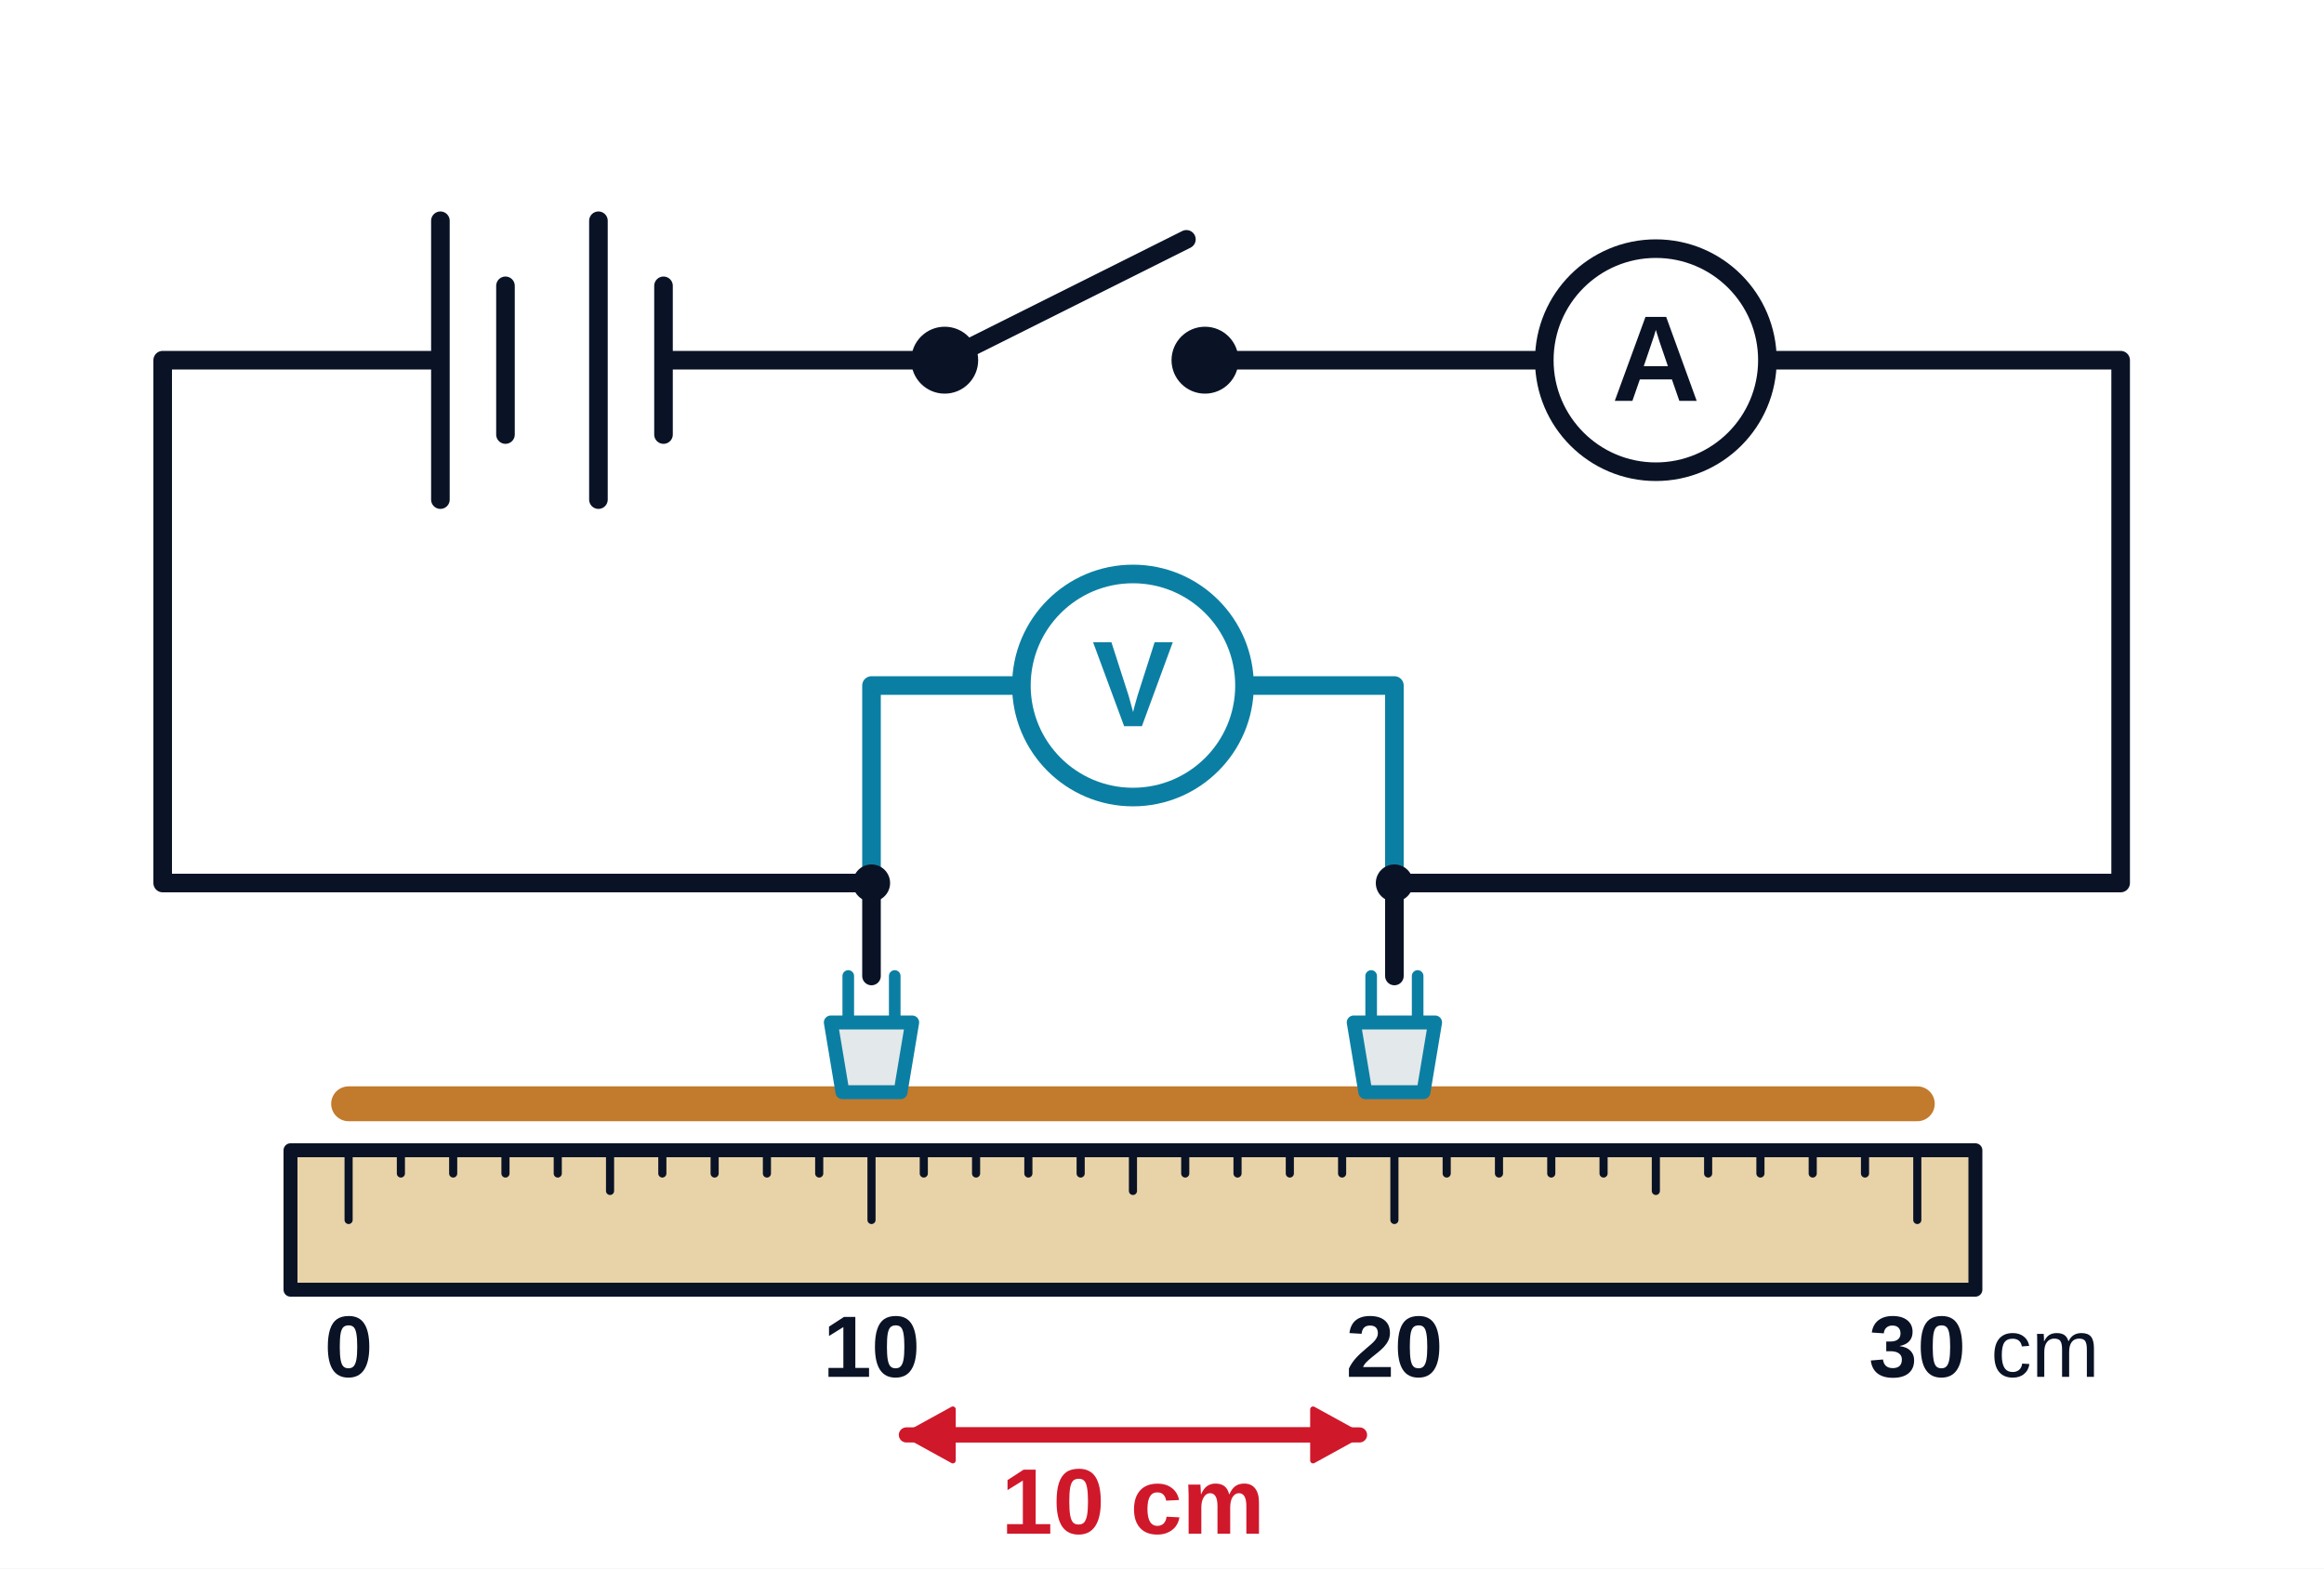
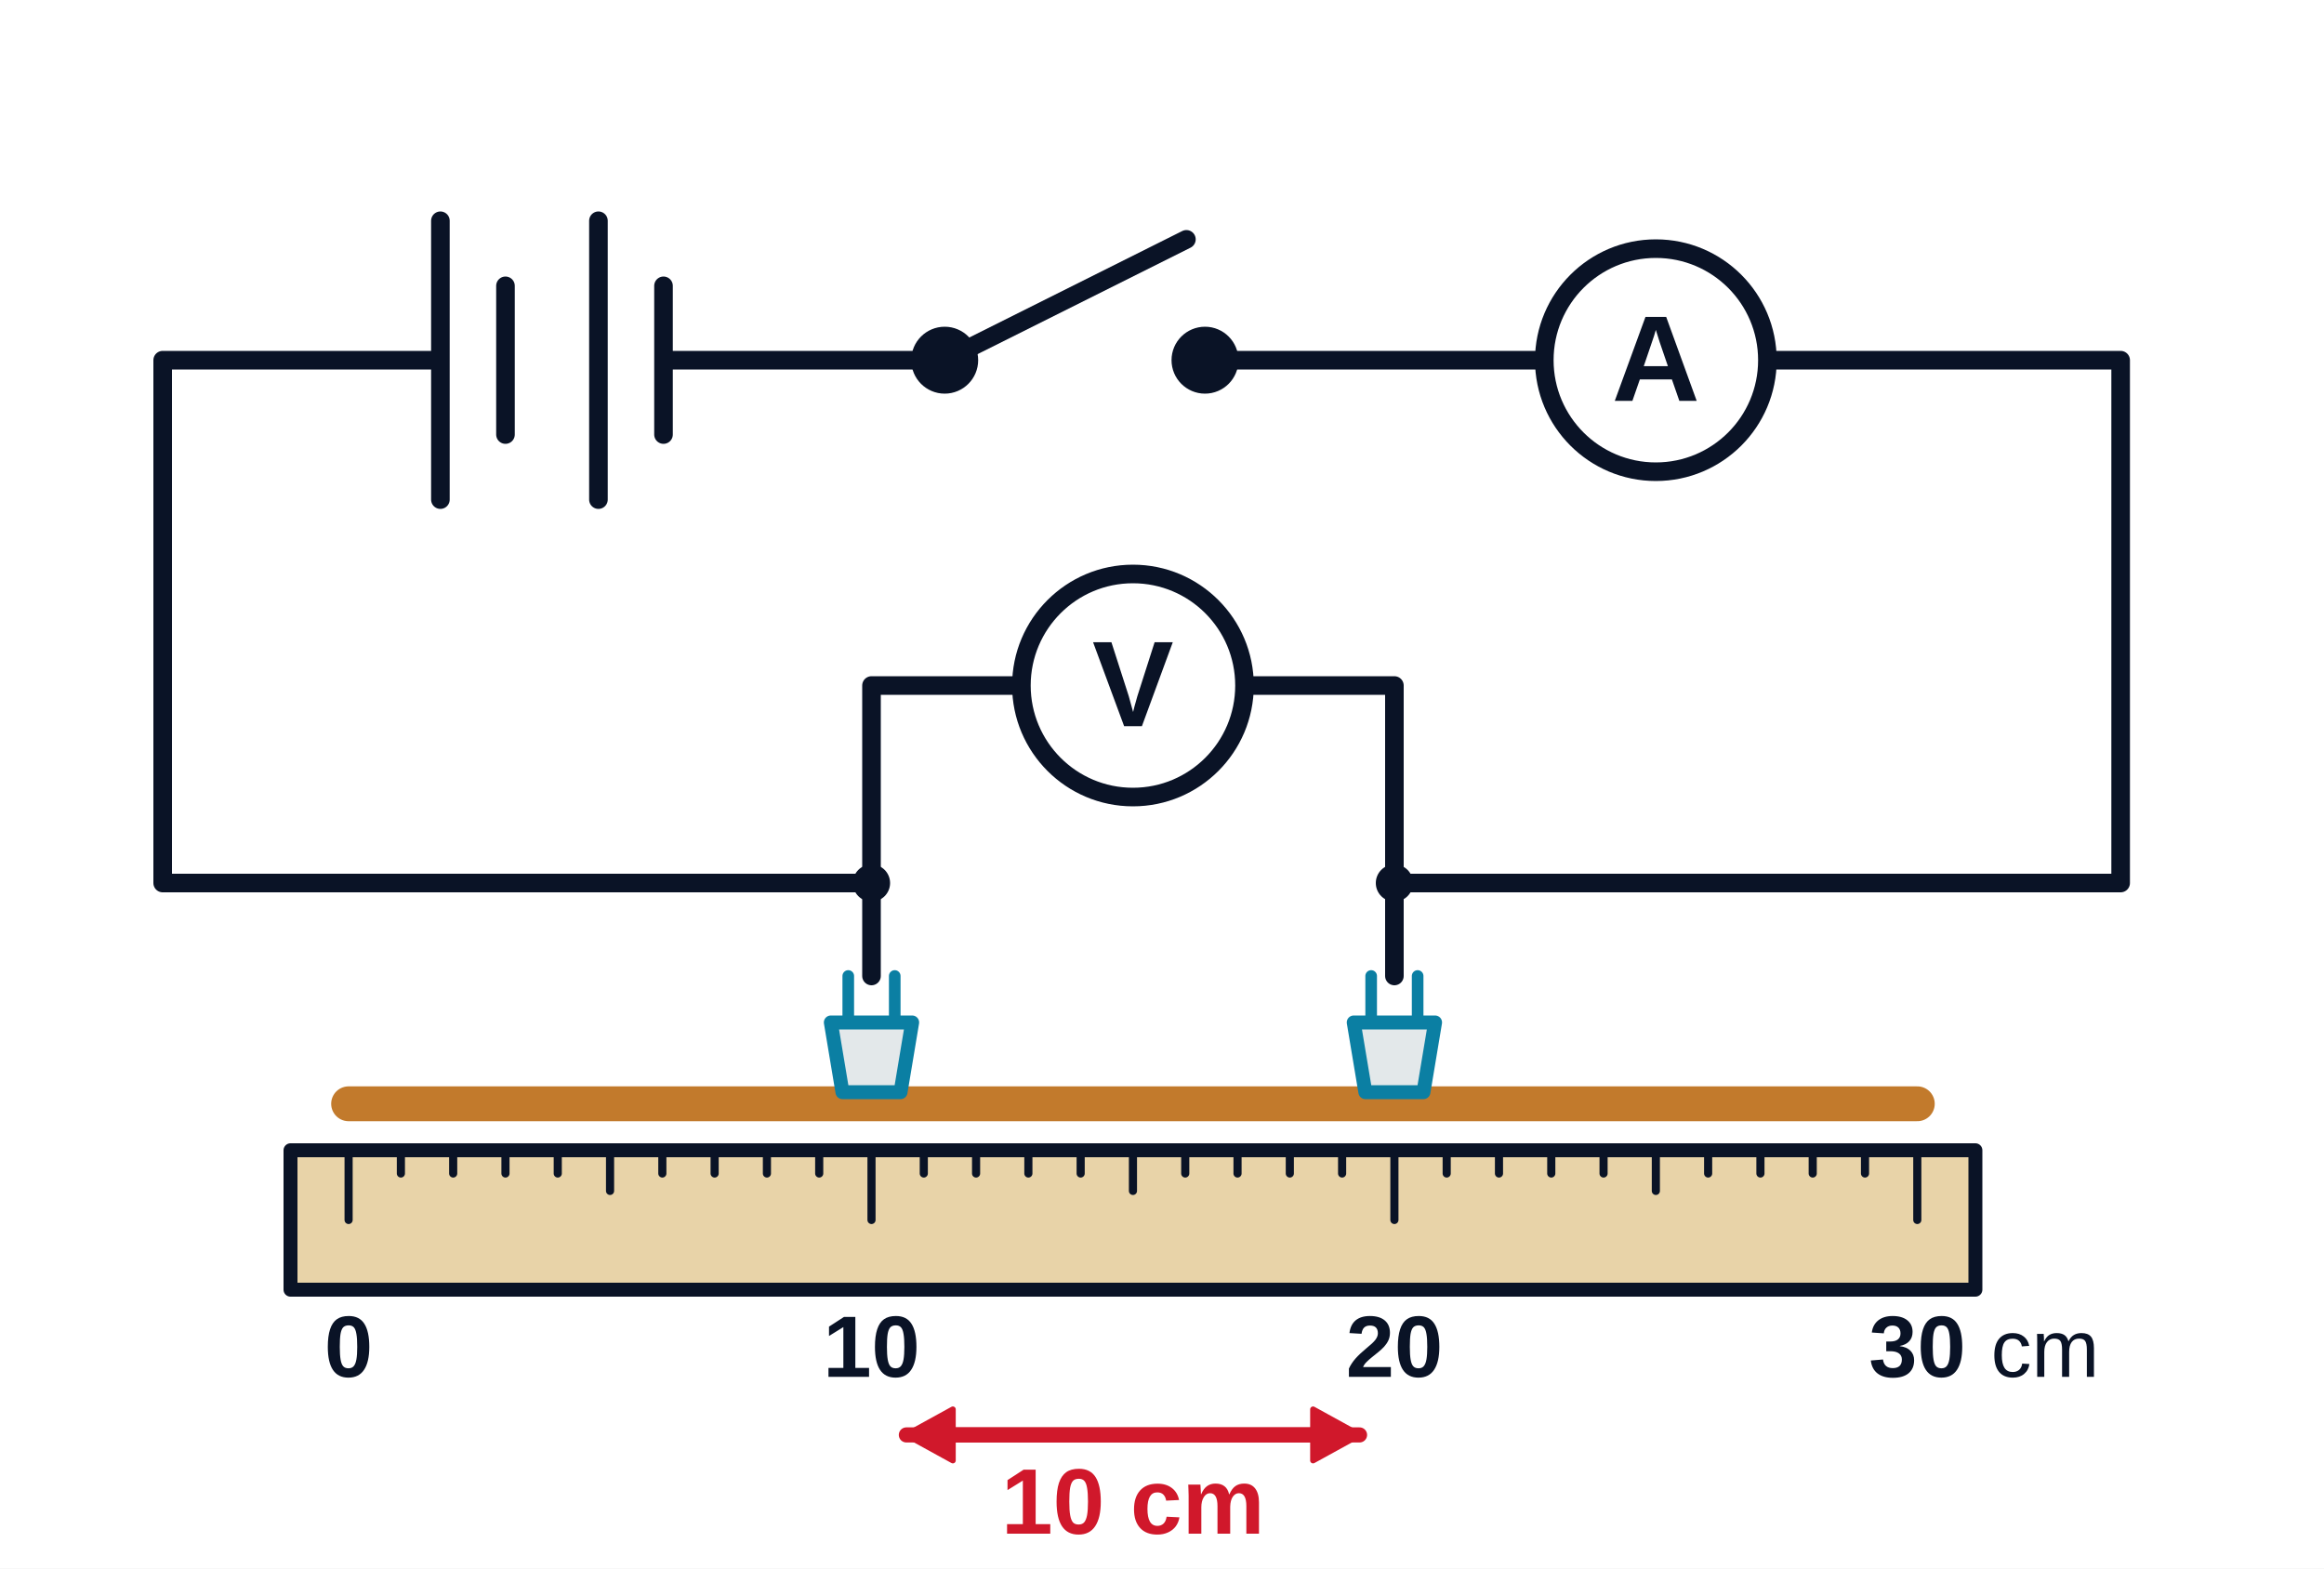
<svg xmlns="http://www.w3.org/2000/svg" viewBox="0 0 400 270" width="400" height="270" role="img" font-family="Arial, Helvetica, sans-serif" fill="none" stroke="#0a1326" stroke-width="3.2" stroke-linecap="round" stroke-linejoin="round">
  <rect width="400" height="270" fill="#ffffff" stroke="none" />
  <path d="M150 168 V152 H28 V62 H365 V152 H240 V168" stroke="#0a1326" stroke-width="3.2" fill="none" />
  <line x1="60" y1="190" x2="330" y2="190" stroke="#c27a2c" stroke-width="6" />
  <g transform="translate(95 62) rotate(0) scale(1.6)" stroke="#0a1326" stroke-width="2">
    <rect x="-12" y="-5" width="24" height="10" fill="#ffffff" stroke="none" />
    <line x1="-12" y1="-15" x2="-12" y2="15" />
    <line x1="-5" y1="-8" x2="-5" y2="8" />
    <line x1="5" y1="-15" x2="5" y2="15" />
    <line x1="12" y1="-8" x2="12" y2="8" />
  </g>
  <g transform="translate(185 62) rotate(0) scale(1.6)" stroke="#0a1326" stroke-width="2">
    <rect x="-14" y="-5" width="28" height="10" fill="#ffffff" stroke="none" />
    <circle cx="-14" cy="0" r="2.6" fill="#0a1326" />
    <circle cx="14" cy="0" r="2.6" fill="#0a1326" />
    <line x1="-14" y1="0" x2="12" y2="-13" />
  </g>
  <g transform="translate(285 62) rotate(0) scale(1.6)" stroke="#0a1326" stroke-width="2">
    <rect x="-12" y="-5" width="24" height="10" fill="#ffffff" stroke="none" />
    <circle r="12" />
  </g>
  <text x="285" y="69" text-anchor="middle" font-size="21" font-weight="700" fill="#0a1326" stroke="none">A</text>
-   <path d="M150 152 V118 H176" stroke="#0b7fa3" stroke-width="3.2" fill="none" />
-   <path d="M214 118 H240 V152" stroke="#0b7fa3" stroke-width="3.2" fill="none" />
-   <g transform="translate(195 118) rotate(0) scale(1.6)" stroke="#0b7fa3" stroke-width="2">
+   <path d="M150 152 V118 H176" stroke="#0a1326" stroke-width="3.2" fill="none" />
+   <path d="M214 118 H240 V152" stroke="#0a1326" stroke-width="3.2" fill="none" />
+   <g transform="translate(195 118) rotate(0) scale(1.6)" stroke="#0a1326" stroke-width="2">
    <rect x="-12" y="-5" width="24" height="10" fill="#ffffff" stroke="none" />
    <circle r="12" />
  </g>
-   <text x="195" y="125" text-anchor="middle" font-size="21" font-weight="700" fill="#0b7fa3" stroke="none">V</text>
+   <text x="195" y="125" text-anchor="middle" font-size="21" font-weight="700" fill="#0a1326" stroke="none">V</text>
  <path d="M143 176 L157 176 L155 188 L145 188 Z" fill="#e3e8ea" stroke="#0b7fa3" stroke-width="2.4" />
  <line x1="146" y1="176" x2="146" y2="168" stroke="#0b7fa3" stroke-width="2" />
  <line x1="154" y1="176" x2="154" y2="168" stroke="#0b7fa3" stroke-width="2" />
  <path d="M233 176 L247 176 L245 188 L235 188 Z" fill="#e3e8ea" stroke="#0b7fa3" stroke-width="2.4" />
  <line x1="236" y1="176" x2="236" y2="168" stroke="#0b7fa3" stroke-width="2" />
  <line x1="244" y1="176" x2="244" y2="168" stroke="#0b7fa3" stroke-width="2" />
  <circle cx="150" cy="152" r="3.2" fill="#0a1326" stroke="none" />
  <circle cx="240" cy="152" r="3.2" fill="#0a1326" stroke="none" />
  <rect x="50" y="198" width="290" height="24" fill="#e8d3a8" stroke="#0a1326" stroke-width="2.4" />
  <line x1="60" y1="198" x2="60" y2="210" stroke="#0a1326" stroke-width="1.4" />
  <line x1="69" y1="198" x2="69" y2="202" stroke="#0a1326" stroke-width="1.4" />
  <line x1="78" y1="198" x2="78" y2="202" stroke="#0a1326" stroke-width="1.4" />
  <line x1="87" y1="198" x2="87" y2="202" stroke="#0a1326" stroke-width="1.4" />
  <line x1="96" y1="198" x2="96" y2="202" stroke="#0a1326" stroke-width="1.4" />
  <line x1="105" y1="198" x2="105" y2="205" stroke="#0a1326" stroke-width="1.4" />
  <line x1="114" y1="198" x2="114" y2="202" stroke="#0a1326" stroke-width="1.4" />
  <line x1="123" y1="198" x2="123" y2="202" stroke="#0a1326" stroke-width="1.4" />
  <line x1="132" y1="198" x2="132" y2="202" stroke="#0a1326" stroke-width="1.4" />
  <line x1="141" y1="198" x2="141" y2="202" stroke="#0a1326" stroke-width="1.4" />
  <line x1="150" y1="198" x2="150" y2="210" stroke="#0a1326" stroke-width="1.4" />
  <line x1="159" y1="198" x2="159" y2="202" stroke="#0a1326" stroke-width="1.4" />
  <line x1="168" y1="198" x2="168" y2="202" stroke="#0a1326" stroke-width="1.4" />
  <line x1="177" y1="198" x2="177" y2="202" stroke="#0a1326" stroke-width="1.4" />
  <line x1="186" y1="198" x2="186" y2="202" stroke="#0a1326" stroke-width="1.4" />
  <line x1="195" y1="198" x2="195" y2="205" stroke="#0a1326" stroke-width="1.4" />
  <line x1="204" y1="198" x2="204" y2="202" stroke="#0a1326" stroke-width="1.4" />
  <line x1="213" y1="198" x2="213" y2="202" stroke="#0a1326" stroke-width="1.4" />
  <line x1="222" y1="198" x2="222" y2="202" stroke="#0a1326" stroke-width="1.4" />
  <line x1="231" y1="198" x2="231" y2="202" stroke="#0a1326" stroke-width="1.4" />
  <line x1="240" y1="198" x2="240" y2="210" stroke="#0a1326" stroke-width="1.4" />
  <line x1="249" y1="198" x2="249" y2="202" stroke="#0a1326" stroke-width="1.4" />
  <line x1="258" y1="198" x2="258" y2="202" stroke="#0a1326" stroke-width="1.4" />
  <line x1="267" y1="198" x2="267" y2="202" stroke="#0a1326" stroke-width="1.4" />
  <line x1="276" y1="198" x2="276" y2="202" stroke="#0a1326" stroke-width="1.4" />
  <line x1="285" y1="198" x2="285" y2="205" stroke="#0a1326" stroke-width="1.4" />
  <line x1="294" y1="198" x2="294" y2="202" stroke="#0a1326" stroke-width="1.4" />
  <line x1="303" y1="198" x2="303" y2="202" stroke="#0a1326" stroke-width="1.4" />
  <line x1="312" y1="198" x2="312" y2="202" stroke="#0a1326" stroke-width="1.4" />
  <line x1="321" y1="198" x2="321" y2="202" stroke="#0a1326" stroke-width="1.4" />
  <line x1="330" y1="198" x2="330" y2="210" stroke="#0a1326" stroke-width="1.4" />
  <text x="60" y="237" text-anchor="middle" font-size="15" font-weight="700" fill="#0a1326" stroke="none">0</text>
  <text x="150" y="237" text-anchor="middle" font-size="15" font-weight="700" fill="#0a1326" stroke="none">10</text>
  <text x="240" y="237" text-anchor="middle" font-size="15" font-weight="700" fill="#0a1326" stroke="none">20</text>
  <text x="330" y="237" text-anchor="middle" font-size="15" font-weight="700" fill="#0a1326" stroke="none">30</text>
  <text x="352" y="237" text-anchor="middle" font-size="14" font-weight="400" fill="#0a1326" stroke="none">cm</text>
  <line x1="156" y1="247" x2="226" y2="247" stroke="#d0182b" stroke-width="2.6" />
  <path d="M234 247 L226 242.6 L226 251.4 Z" fill="#d0182b" stroke="#d0182b" stroke-width="1" />
  <line x1="234" y1="247" x2="164" y2="247" stroke="#d0182b" stroke-width="2.6" />
  <path d="M156 247 L164 251.4 L164 242.6 Z" fill="#d0182b" stroke="#d0182b" stroke-width="1" />
  <text x="195" y="264" text-anchor="middle" font-size="16" font-weight="700" fill="#d0182b" stroke="none">10 cm</text>
</svg>
